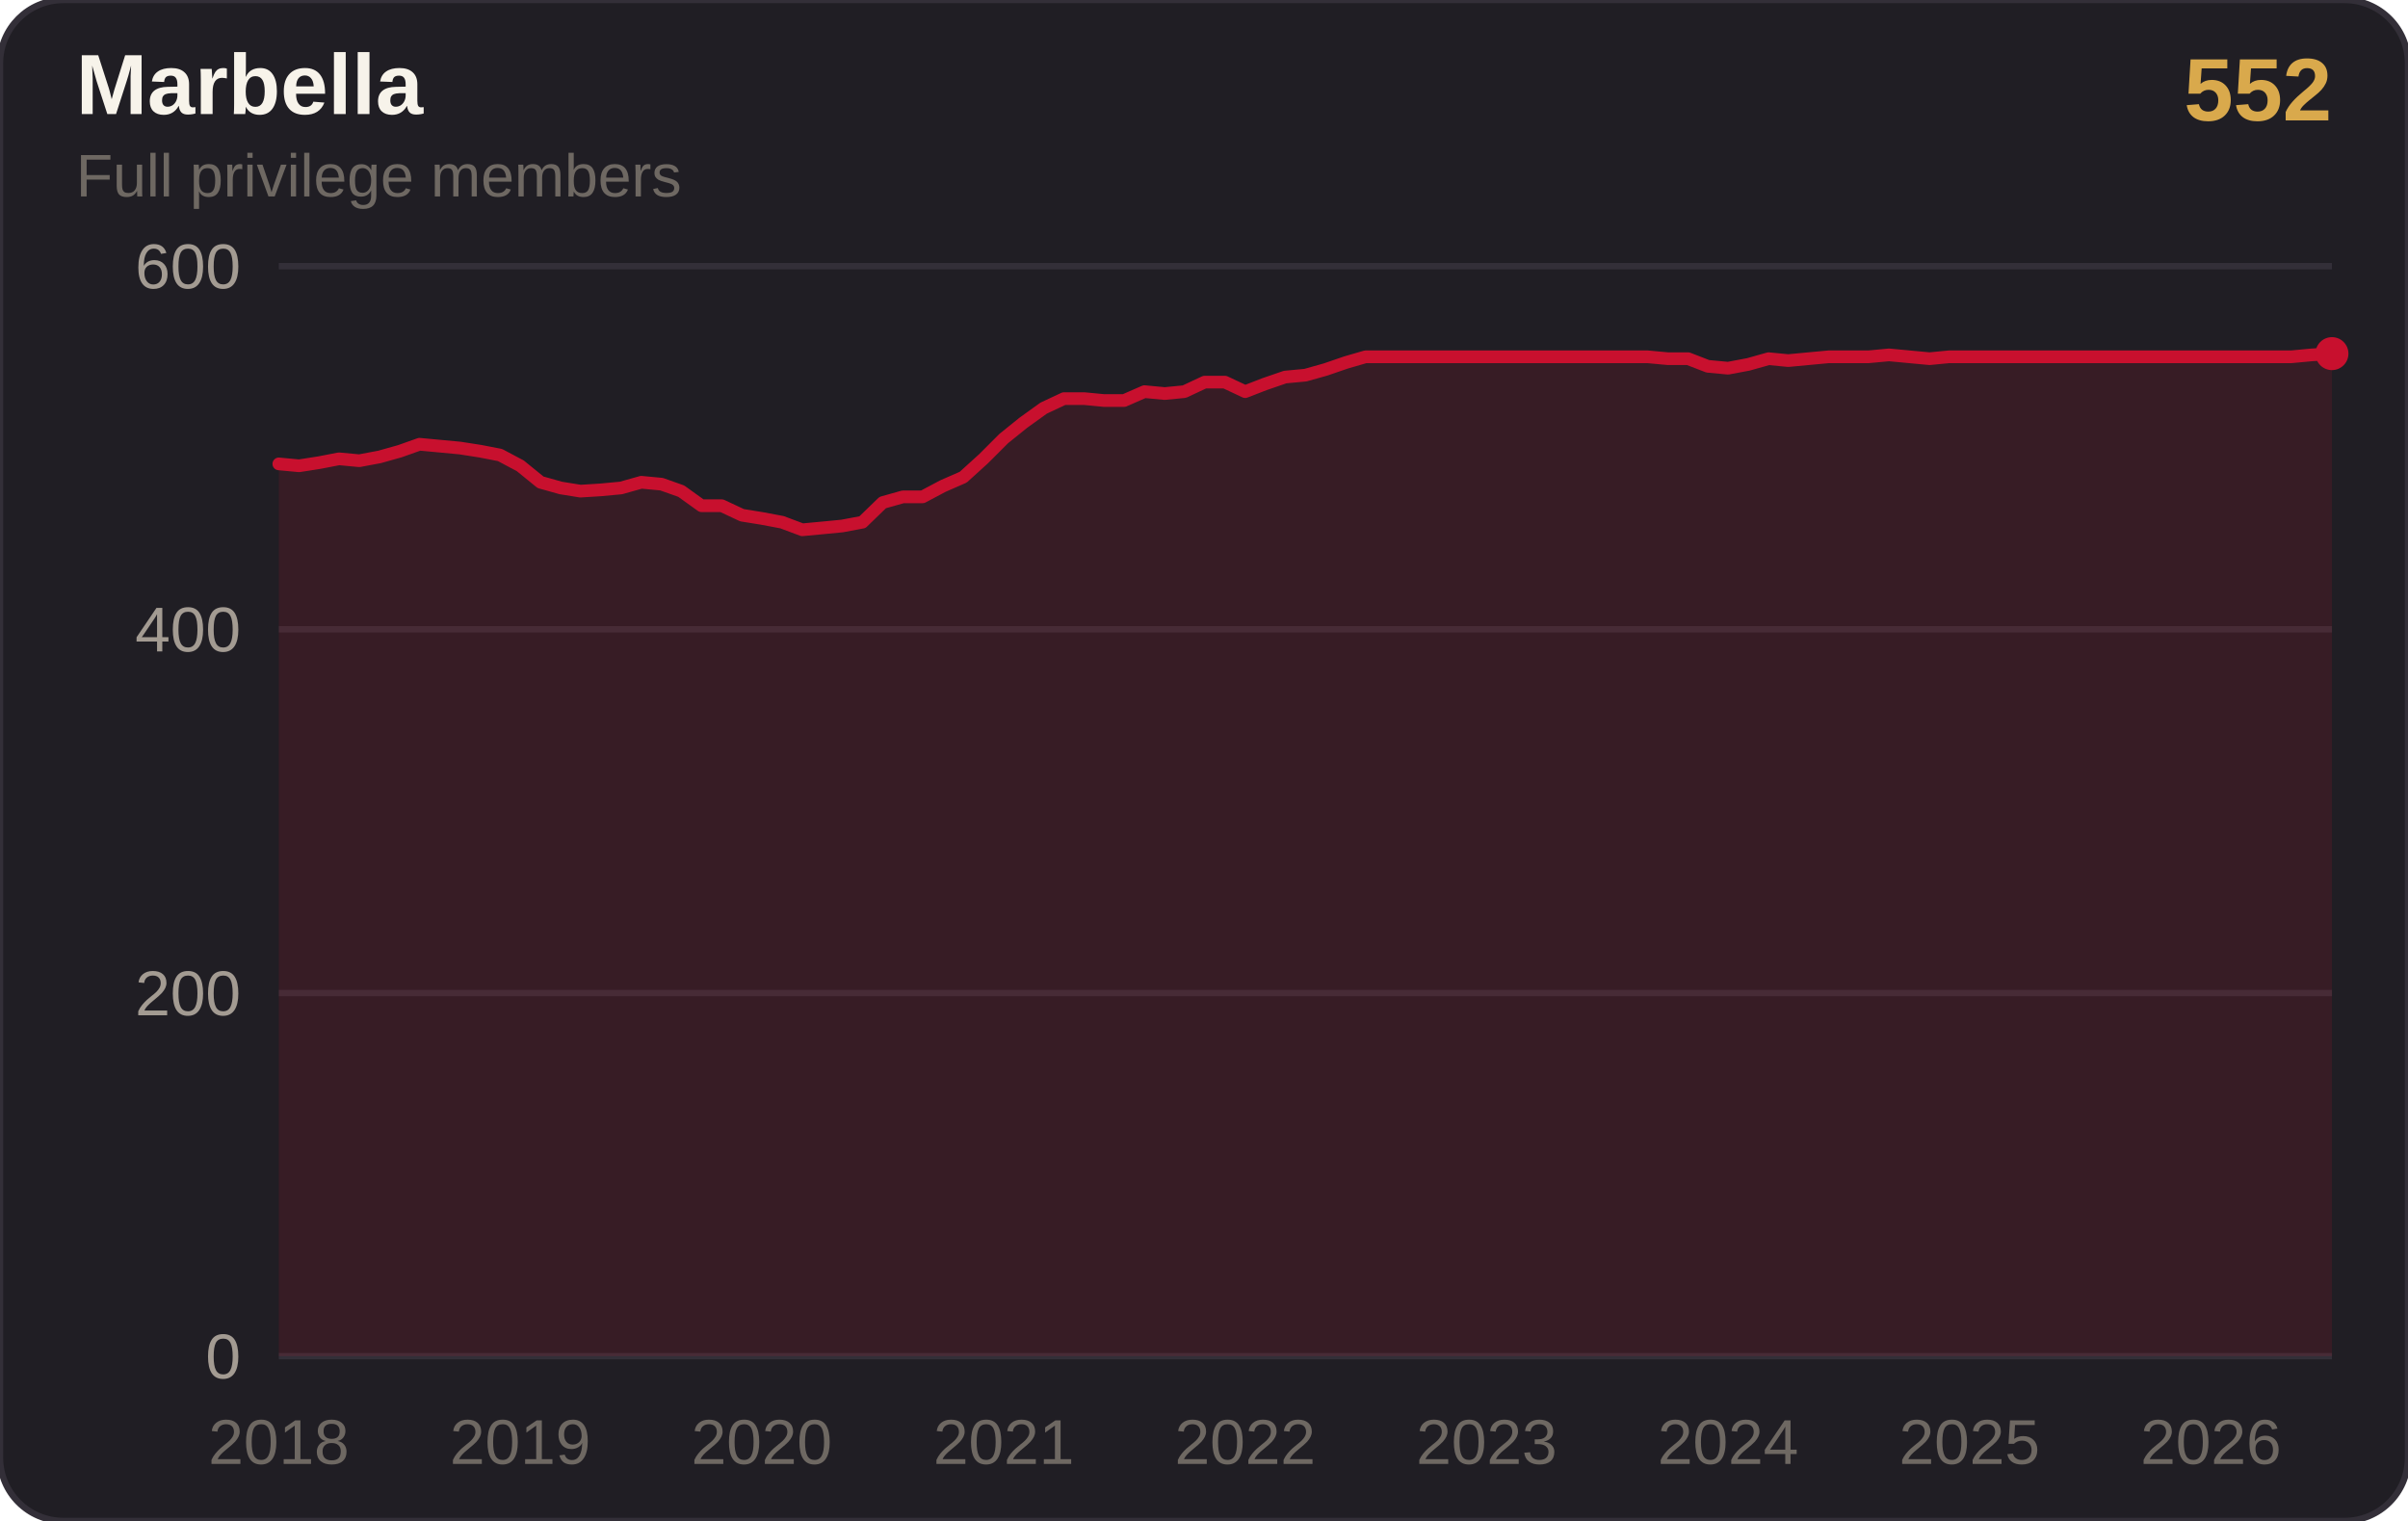
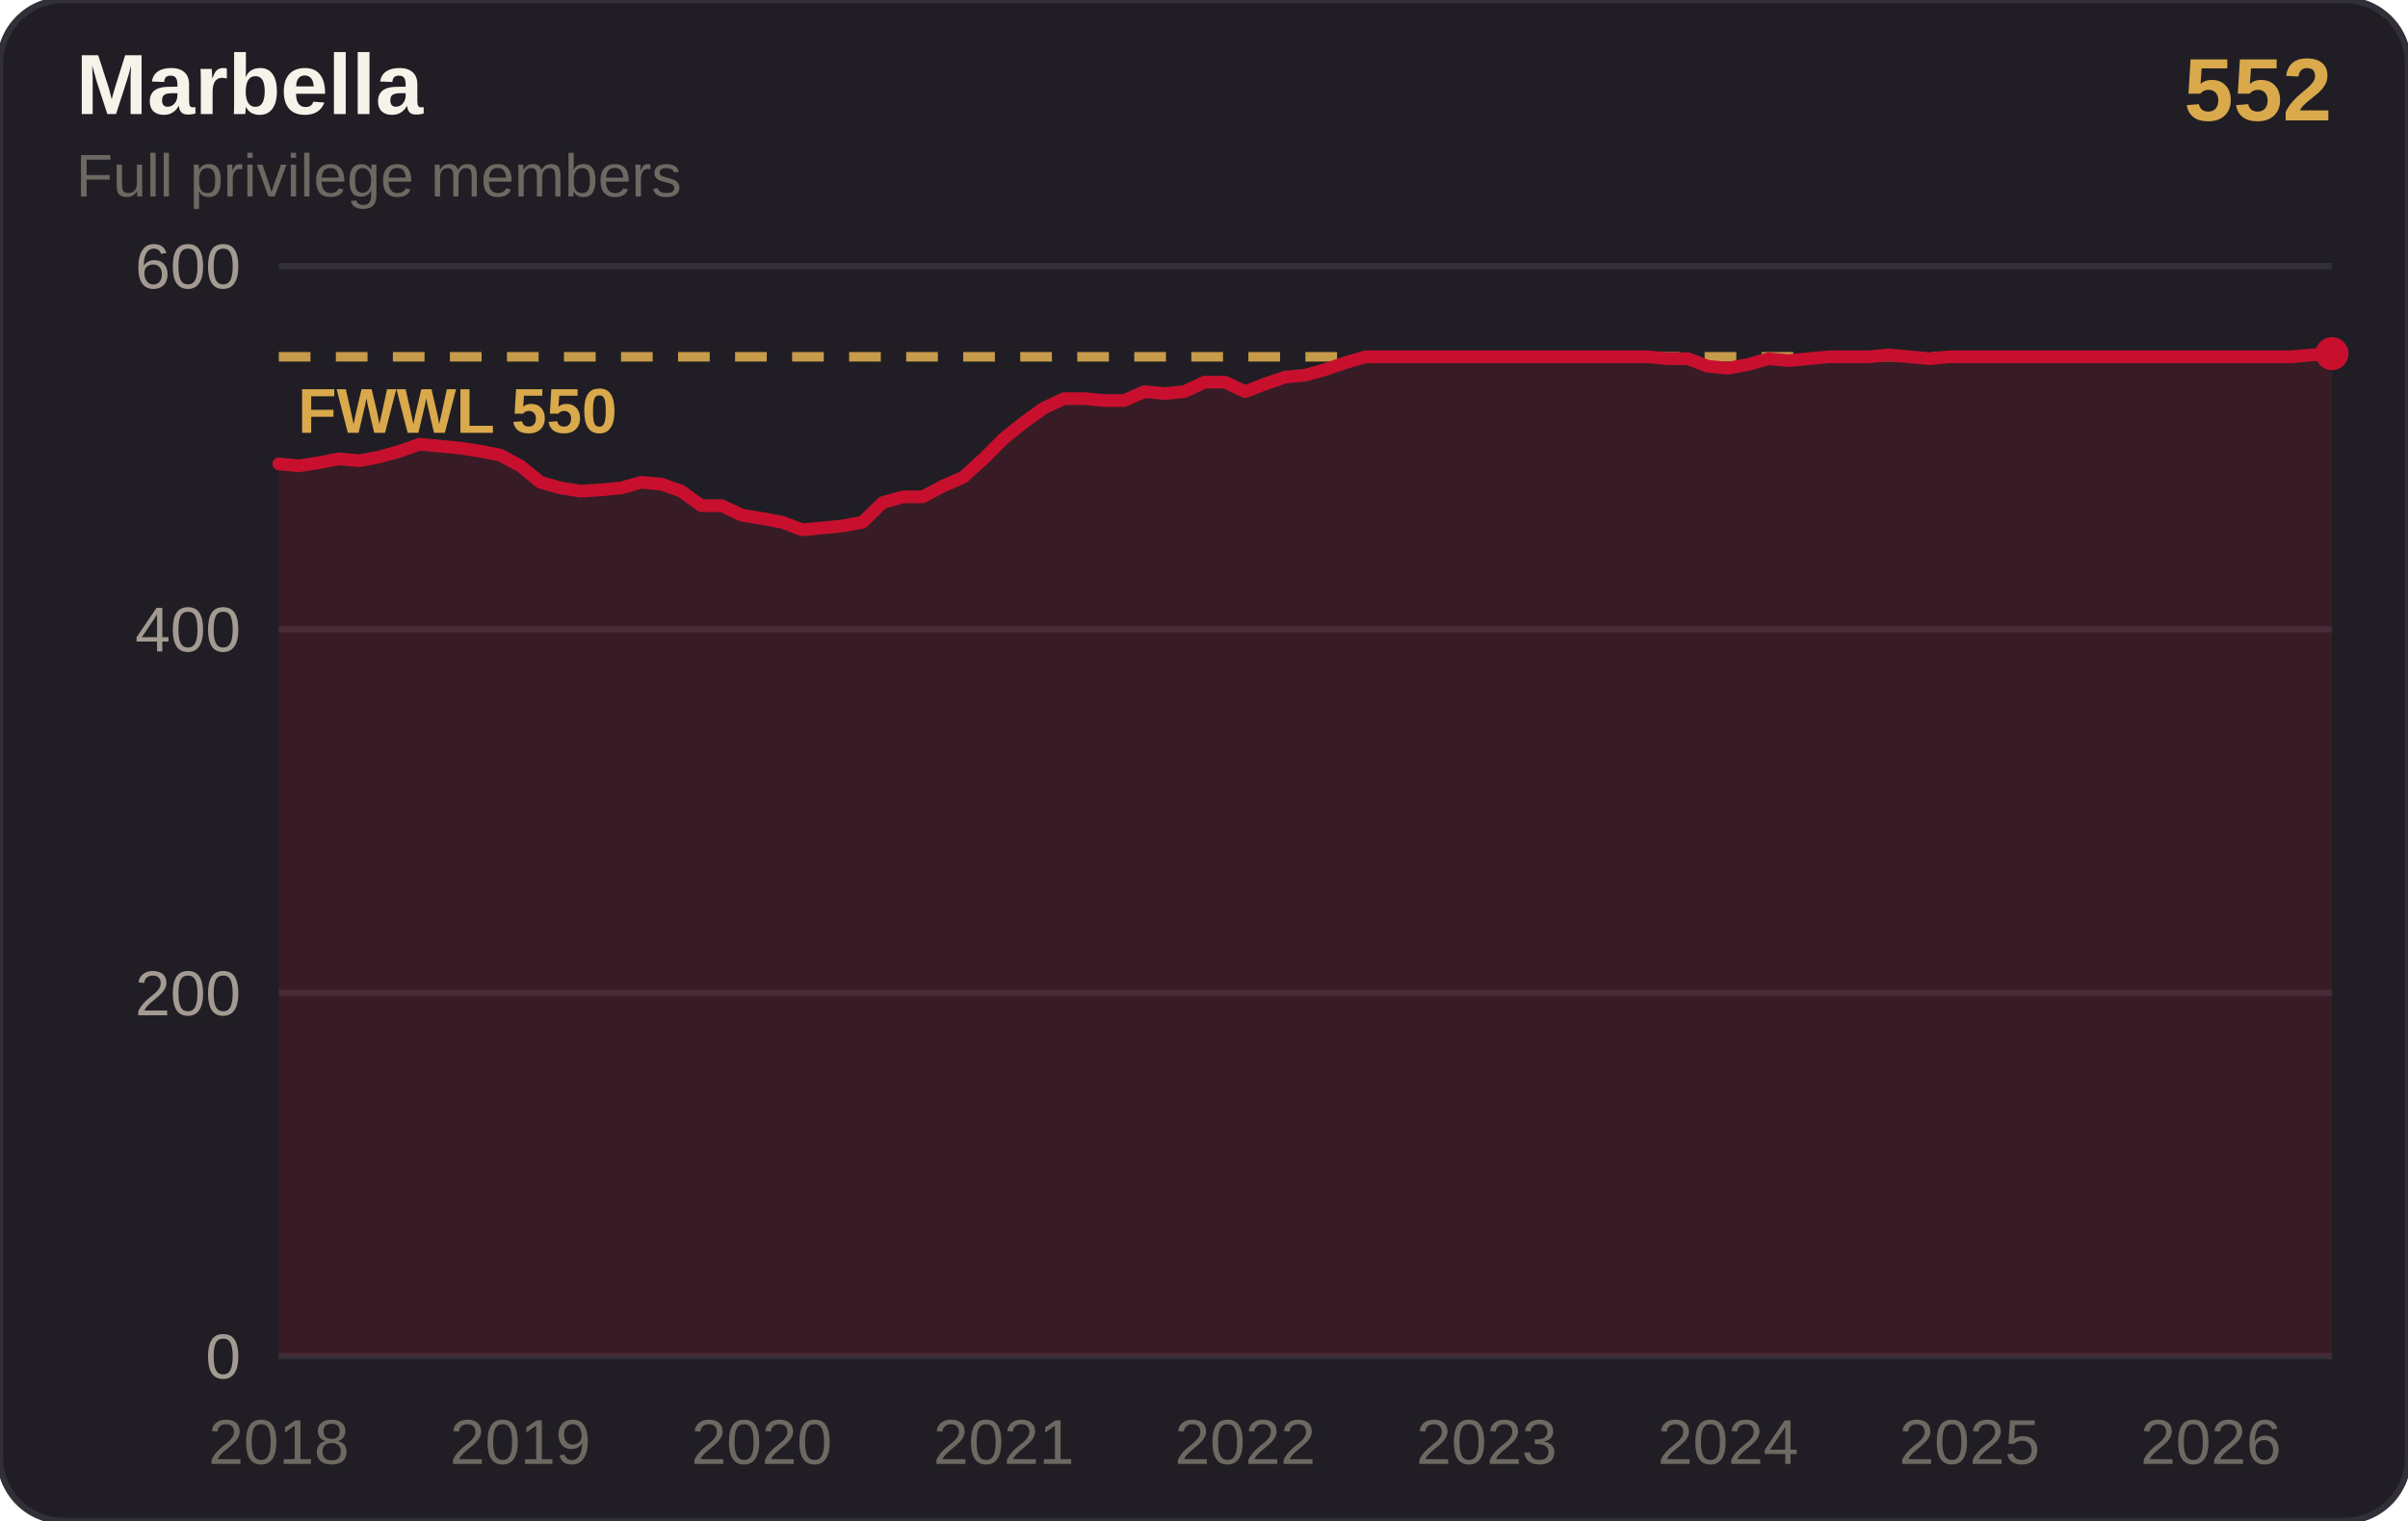
<svg xmlns="http://www.w3.org/2000/svg" viewBox="0 0 380 240" width="380" height="240" role="img" aria-label="Marbella, Full privilege members">
  <rect width="380" height="240" rx="10" fill="#201E24" stroke="#332F38" />
  <text x="12" y="18" fill="#F7F3EA" font-family="system-ui, -apple-system, 'Helvetica Neue', Arial, sans-serif" font-size="13.5" font-weight="700">Marbella</text>
  <text x="12" y="31" fill="#6E6862" font-family="system-ui, -apple-system, 'Helvetica Neue', Arial, sans-serif" font-size="9.5">Full privilege members</text>
  <line x1="44" y1="214.0" x2="368" y2="214.0" stroke="#332F38" stroke-width="1" />
  <text x="38" y="217.5" fill="#A39B92" font-family="system-ui, -apple-system, 'Helvetica Neue', Arial, sans-serif" font-size="10" text-anchor="end">0</text>
  <line x1="44" y1="156.7" x2="368" y2="156.7" stroke="#332F38" stroke-width="1" />
  <text x="38" y="160.2" fill="#A39B92" font-family="system-ui, -apple-system, 'Helvetica Neue', Arial, sans-serif" font-size="10" text-anchor="end">200</text>
  <line x1="44" y1="99.3" x2="368" y2="99.3" stroke="#332F38" stroke-width="1" />
  <text x="38" y="102.8" fill="#A39B92" font-family="system-ui, -apple-system, 'Helvetica Neue', Arial, sans-serif" font-size="10" text-anchor="end">400</text>
  <line x1="44" y1="42.0" x2="368" y2="42.0" stroke="#332F38" stroke-width="1" />
  <text x="38" y="45.5" fill="#A39B92" font-family="system-ui, -apple-system, 'Helvetica Neue', Arial, sans-serif" font-size="10" text-anchor="end">600</text>
  <text x="44.0" y="231" fill="#6E6862" font-family="system-ui, -apple-system, 'Helvetica Neue', Arial, sans-serif" font-size="10" text-anchor="middle">2018</text>
  <text x="82.1" y="231" fill="#6E6862" font-family="system-ui, -apple-system, 'Helvetica Neue', Arial, sans-serif" font-size="10" text-anchor="middle">2019</text>
  <text x="120.2" y="231" fill="#6E6862" font-family="system-ui, -apple-system, 'Helvetica Neue', Arial, sans-serif" font-size="10" text-anchor="middle">2020</text>
  <text x="158.4" y="231" fill="#6E6862" font-family="system-ui, -apple-system, 'Helvetica Neue', Arial, sans-serif" font-size="10" text-anchor="middle">2021</text>
  <text x="196.5" y="231" fill="#6E6862" font-family="system-ui, -apple-system, 'Helvetica Neue', Arial, sans-serif" font-size="10" text-anchor="middle">2022</text>
  <text x="234.6" y="231" fill="#6E6862" font-family="system-ui, -apple-system, 'Helvetica Neue', Arial, sans-serif" font-size="10" text-anchor="middle">2023</text>
  <text x="272.7" y="231" fill="#6E6862" font-family="system-ui, -apple-system, 'Helvetica Neue', Arial, sans-serif" font-size="10" text-anchor="middle">2024</text>
  <text x="310.8" y="231" fill="#6E6862" font-family="system-ui, -apple-system, 'Helvetica Neue', Arial, sans-serif" font-size="10" text-anchor="middle">2025</text>
  <text x="348.9" y="231" fill="#6E6862" font-family="system-ui, -apple-system, 'Helvetica Neue', Arial, sans-serif" font-size="10" text-anchor="middle">2026</text>
+   <line x1="44.0" y1="56.3" x2="368.0" y2="56.3" stroke="#D9A94C" stroke-width="1.5" stroke-dasharray="5 4" opacity="0.9" />
+   <text x="47.0" y="68.3" fill="#D9A94C" font-family="system-ui, -apple-system, 'Helvetica Neue', Arial, sans-serif" font-size="10" font-weight="600" text-anchor="start">FWWL 550</text>
  <path d="M44.0,214.0 L44.0,73.2 L47.2,73.5 L50.4,73.0 L53.5,72.4 L56.7,72.7 L59.9,72.1 L63.1,71.2 L66.2,70.1 L69.4,70.4 L72.6,70.7 L75.8,71.2 L78.9,71.8 L82.1,73.5 L85.3,76.1 L88.5,77.0 L91.6,77.5 L94.8,77.3 L98.0,77.0 L101.2,76.1 L104.4,76.4 L107.5,77.5 L110.7,79.8 L113.9,79.8 L117.1,81.3 L120.2,81.8 L123.4,82.4 L126.6,83.6 L129.8,83.3 L132.9,83.0 L136.1,82.4 L139.3,79.3 L142.5,78.4 L145.6,78.4 L148.8,76.7 L152.0,75.3 L155.2,72.4 L158.4,69.2 L161.5,66.7 L164.7,64.4 L167.9,62.9 L171.1,62.9 L174.2,63.2 L177.4,63.2 L180.6,61.8 L183.8,62.1 L186.9,61.8 L190.1,60.3 L193.3,60.3 L196.5,61.8 L199.6,60.6 L202.8,59.5 L206.0,59.2 L209.2,58.3 L212.4,57.2 L215.5,56.3 L218.7,56.3 L221.9,56.3 L225.1,56.3 L228.2,56.3 L231.4,56.3 L234.6,56.3 L237.8,56.3 L240.9,56.3 L244.1,56.3 L247.3,56.3 L250.5,56.3 L253.6,56.3 L256.8,56.3 L260.0,56.3 L263.2,56.6 L266.4,56.6 L269.5,57.8 L272.7,58.1 L275.9,57.5 L279.1,56.6 L282.2,56.9 L285.4,56.6 L288.6,56.3 L291.8,56.3 L294.9,56.3 L298.1,56.0 L301.3,56.3 L304.5,56.6 L307.6,56.3 L310.8,56.3 L314.0,56.3 L317.2,56.3 L320.4,56.3 L323.5,56.3 L326.7,56.3 L329.9,56.3 L333.1,56.3 L336.2,56.3 L339.4,56.3 L342.6,56.3 L345.8,56.3 L348.9,56.3 L352.1,56.3 L355.3,56.3 L358.5,56.3 L361.6,56.3 L364.8,56.0 L368.0,55.8 L368.0,214.0 Z" fill="#C8102E" opacity="0.14" />
  <path d="M44.0,73.2 L47.2,73.5 L50.4,73.0 L53.5,72.4 L56.7,72.7 L59.9,72.1 L63.1,71.2 L66.2,70.1 L69.4,70.4 L72.6,70.7 L75.8,71.2 L78.9,71.8 L82.1,73.5 L85.3,76.1 L88.5,77.0 L91.6,77.5 L94.8,77.3 L98.0,77.0 L101.2,76.1 L104.4,76.4 L107.5,77.5 L110.7,79.8 L113.9,79.8 L117.1,81.3 L120.2,81.8 L123.4,82.4 L126.6,83.6 L129.8,83.3 L132.9,83.0 L136.1,82.4 L139.3,79.3 L142.5,78.4 L145.6,78.4 L148.8,76.7 L152.0,75.3 L155.2,72.4 L158.4,69.2 L161.5,66.7 L164.7,64.4 L167.9,62.9 L171.1,62.9 L174.2,63.2 L177.4,63.2 L180.6,61.8 L183.8,62.1 L186.9,61.8 L190.1,60.3 L193.3,60.3 L196.5,61.8 L199.6,60.6 L202.8,59.5 L206.0,59.2 L209.2,58.3 L212.4,57.2 L215.5,56.3 L218.7,56.3 L221.9,56.3 L225.1,56.3 L228.2,56.3 L231.4,56.3 L234.6,56.3 L237.8,56.3 L240.9,56.3 L244.1,56.3 L247.3,56.3 L250.5,56.3 L253.6,56.3 L256.8,56.3 L260.0,56.3 L263.2,56.6 L266.4,56.6 L269.5,57.8 L272.7,58.1 L275.9,57.5 L279.1,56.6 L282.2,56.9 L285.4,56.6 L288.6,56.3 L291.8,56.3 L294.9,56.3 L298.1,56.0 L301.3,56.3 L304.5,56.6 L307.6,56.3 L310.8,56.3 L314.0,56.3 L317.2,56.3 L320.4,56.3 L323.5,56.3 L326.7,56.3 L329.9,56.3 L333.1,56.3 L336.2,56.3 L339.4,56.3 L342.6,56.3 L345.8,56.3 L348.9,56.3 L352.1,56.3 L355.3,56.3 L358.5,56.3 L361.6,56.3 L364.8,56.0 L368.0,55.8" fill="none" stroke="#C8102E" stroke-width="2" stroke-linejoin="round" stroke-linecap="round" />
  <circle cx="368.0" cy="55.8" r="2.6" fill="#C8102E" />
  <text x="368" y="19" fill="#D9A94C" font-family="system-ui, -apple-system, 'Helvetica Neue', Arial, sans-serif" font-size="14" font-weight="700" text-anchor="end">552</text>
</svg>
